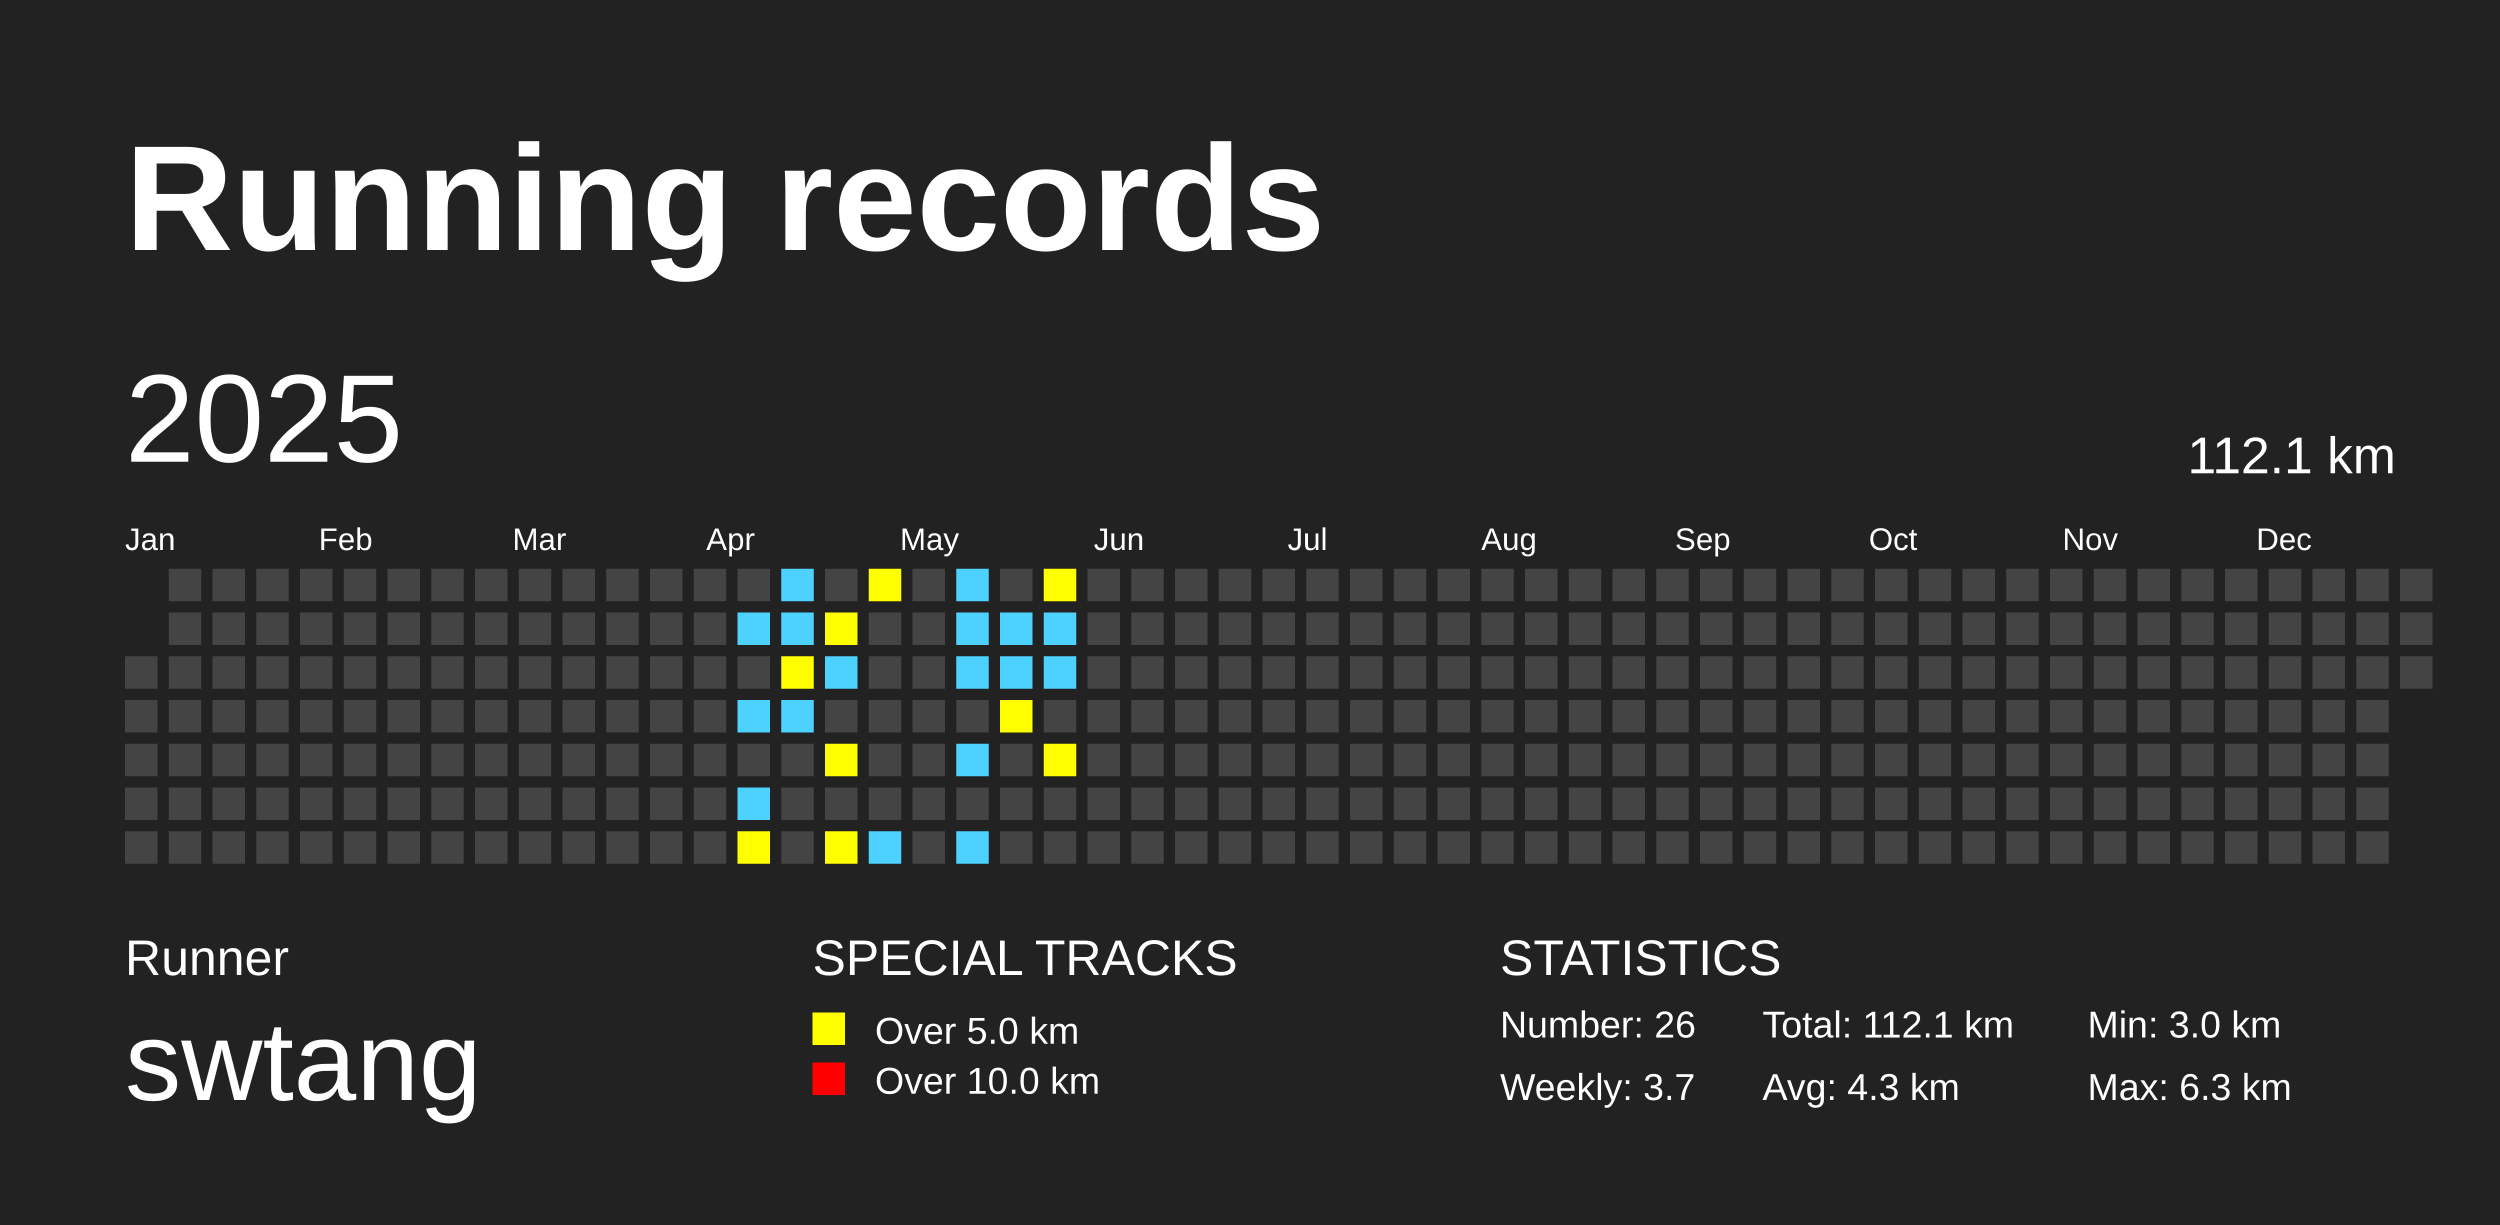
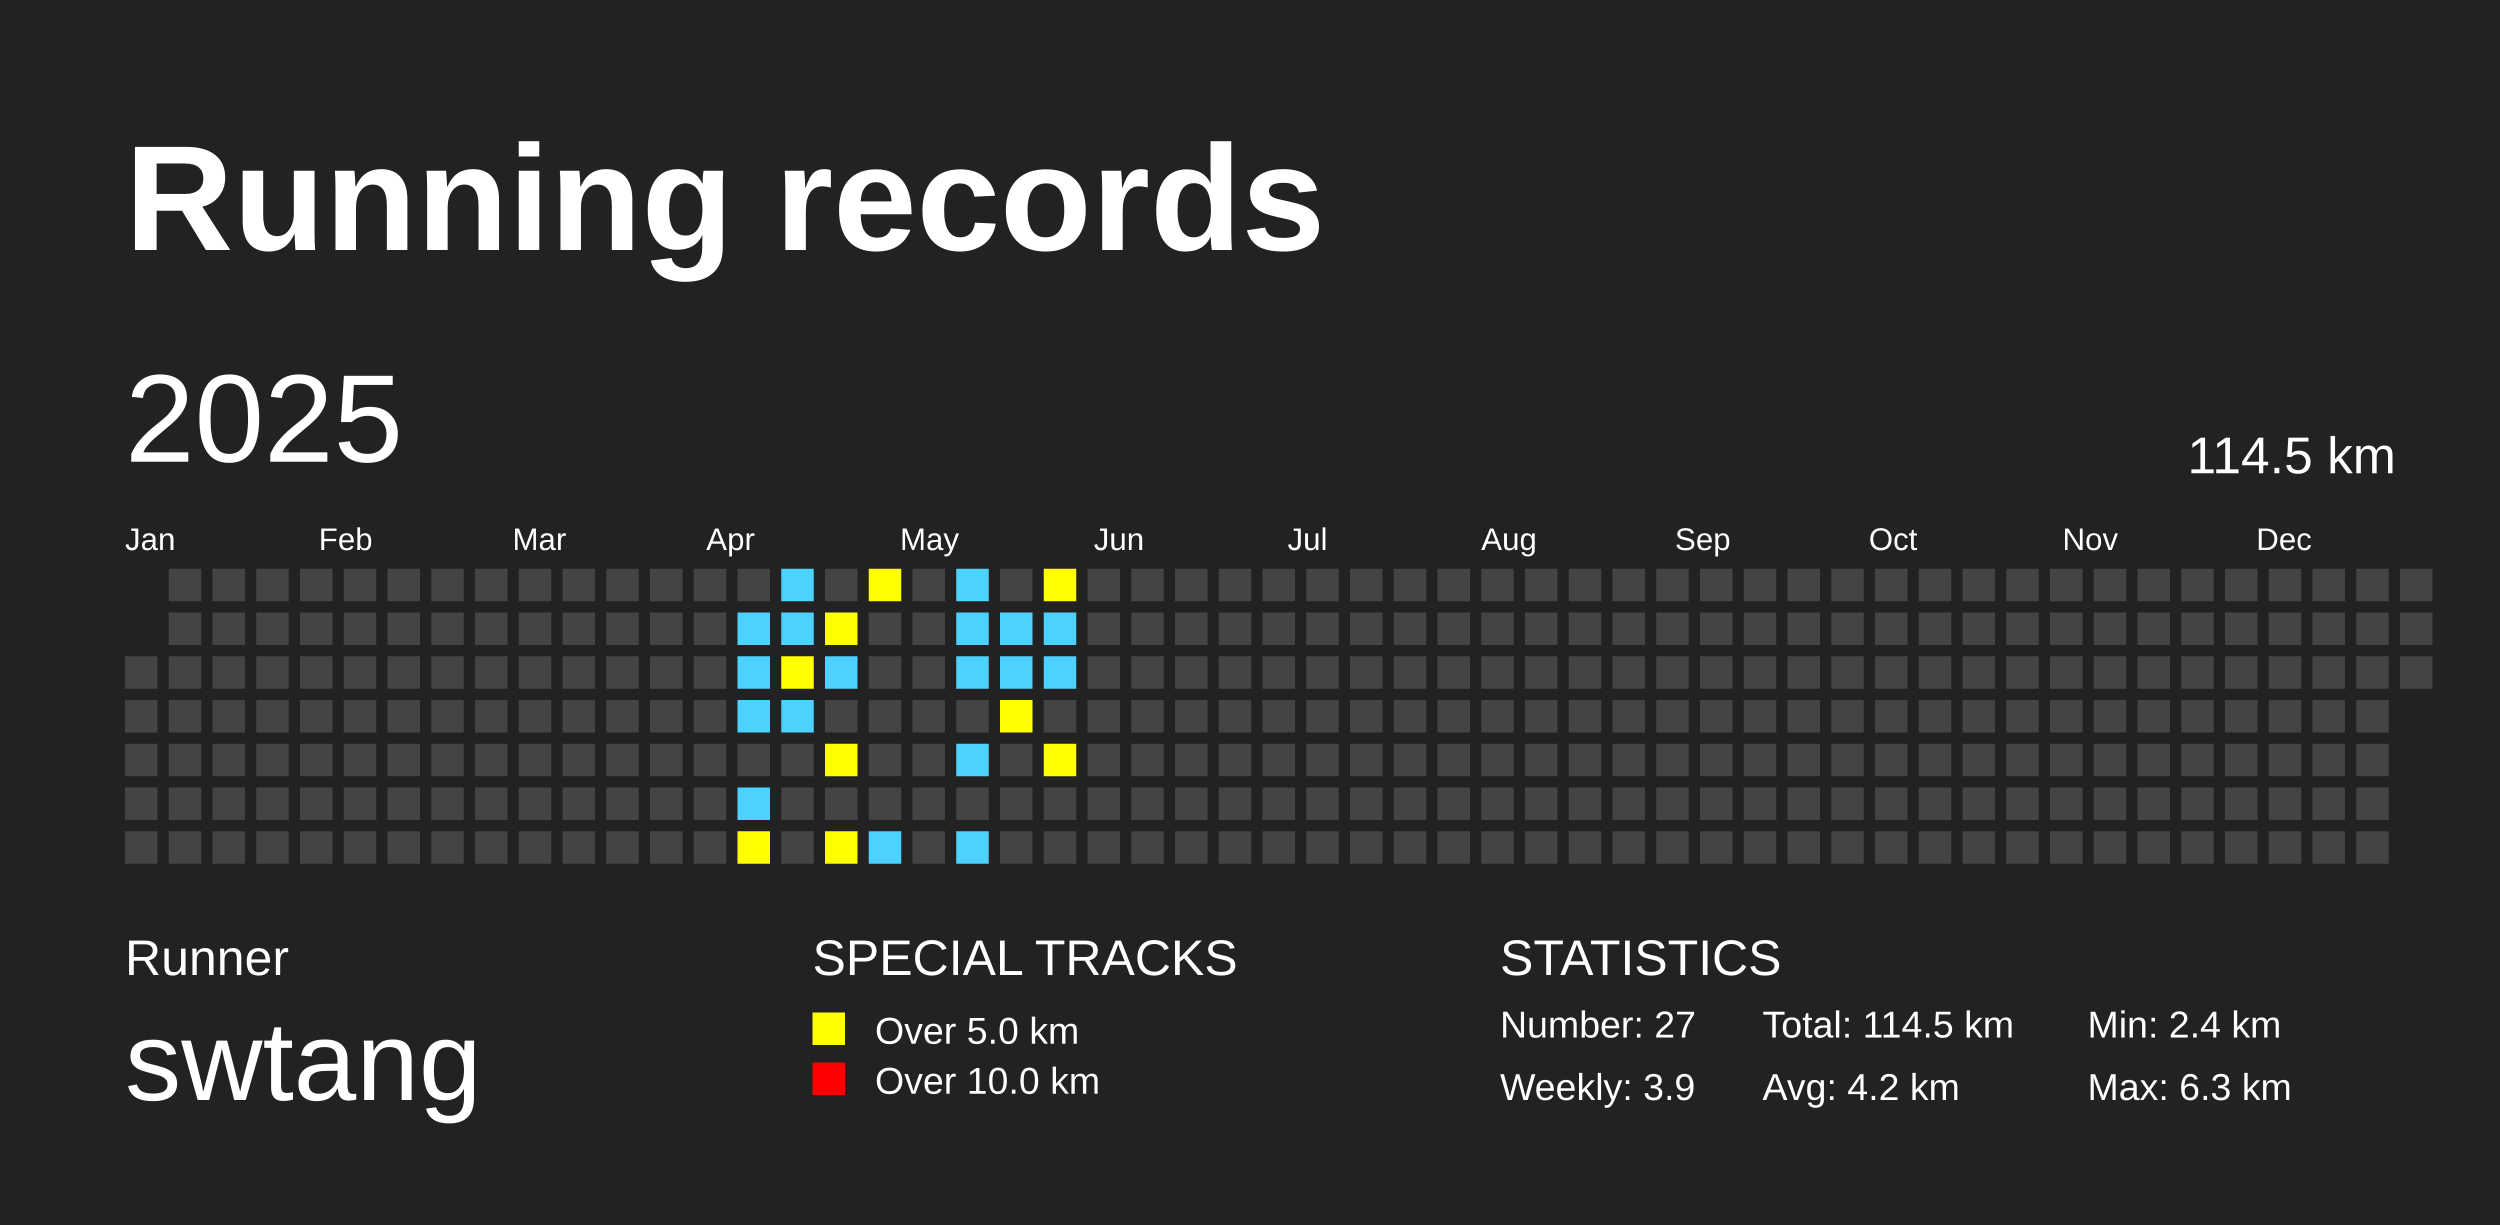
<svg xmlns="http://www.w3.org/2000/svg" baseProfile="full" height="98mm" version="1.1" viewBox="0,0,200,98" width="200mm">
  <defs />
  <rect fill="#222222" height="98" width="200" x="0" y="0" />
  <text fill="#FFFFFF" style="font-size:12px; font-family:Arial; font-weight:bold;" x="10" y="20">Running records</text>
  <text fill="#FFFFFF" style="font-size:4px; font-family:Arial" x="10" y="78">Runner</text>
  <text fill="#FFFFFF" style="font-size:9px; font-family:Arial" x="10" y="88">swtang</text>
  <text fill="#FFFFFF" style="font-size:4px; font-family:Arial" x="65" y="78">SPECIAL TRACKS</text>
  <rect fill="yellow" height="2.6" width="2.6" x="65" y="81" />
  <text fill="#FFFFFF" style="font-size:3px; font-family:Arial" x="70" y="83.5">Over 5.0 km</text>
  <rect fill="red" height="2.6" width="2.6" x="65" y="85" />
  <text fill="#FFFFFF" style="font-size:3px; font-family:Arial" x="70" y="87.5">Over 10.0 km</text>
  <text fill="#FFFFFF" style="font-size:4px; font-family:Arial" x="120" y="78">STATISTICS</text>
-   <text fill="#FFFFFF" style="font-size:3px; font-family:Arial" x="120" y="83">Number: 26</text>
-   <text fill="#FFFFFF" style="font-size:3px; font-family:Arial" x="120" y="88">Weekly: 3.7</text>
-   <text fill="#FFFFFF" style="font-size:3px; font-family:Arial" x="141" y="83">Total: 112.1 km</text>
-   <text fill="#FFFFFF" style="font-size:3px; font-family:Arial" x="141" y="88">Avg: 4.3 km</text>
-   <text fill="#FFFFFF" style="font-size:3px; font-family:Arial" x="167" y="83">Min: 3.0 km</text>
+   <text fill="#FFFFFF" style="font-size:3px; font-family:Arial" x="120" y="83">Number: 27</text>
+   <text fill="#FFFFFF" style="font-size:3px; font-family:Arial" x="120" y="88">Weekly: 3.9</text>
+   <text fill="#FFFFFF" style="font-size:3px; font-family:Arial" x="141" y="83">Total: 114.5 km</text>
+   <text fill="#FFFFFF" style="font-size:3px; font-family:Arial" x="141" y="88">Avg: 4.2 km</text>
+   <text fill="#FFFFFF" style="font-size:3px; font-family:Arial" x="167" y="83">Min: 2.4 km</text>
  <text fill="#FFFFFF" style="font-size:3px; font-family:Arial" x="167" y="88">Max: 6.3 km</text>
  <text dominant-baseline="hanging" fill="#FFFFFF" style="font-size:10.0px; font-family:Arial;" x="10" y="30">2025</text>
-   <text dominant-baseline="hanging" fill="#FFFFFF" style="font-size:4.125px; font-family:Arial;" x="175" y="35">112.1 km</text>
+   <text dominant-baseline="hanging" fill="#FFFFFF" style="font-size:4.125px; font-family:Arial;" x="175" y="35">114.5 km</text>
  <text fill="#FFFFFF" style="font-size:2.5px; font-family:Arial" x="10.0" y="44">Jan</text>
  <text fill="#FFFFFF" style="font-size:2.5px; font-family:Arial" x="25.5" y="44">Feb</text>
  <text fill="#FFFFFF" style="font-size:2.5px; font-family:Arial" x="41.0" y="44">Mar</text>
  <text fill="#FFFFFF" style="font-size:2.5px; font-family:Arial" x="56.5" y="44">Apr</text>
  <text fill="#FFFFFF" style="font-size:2.5px; font-family:Arial" x="72.0" y="44">May</text>
  <text fill="#FFFFFF" style="font-size:2.5px; font-family:Arial" x="87.5" y="44">Jun</text>
  <text fill="#FFFFFF" style="font-size:2.5px; font-family:Arial" x="103.0" y="44">Jul</text>
  <text fill="#FFFFFF" style="font-size:2.5px; font-family:Arial" x="118.5" y="44">Aug</text>
  <text fill="#FFFFFF" style="font-size:2.5px; font-family:Arial" x="134.0" y="44">Sep</text>
  <text fill="#FFFFFF" style="font-size:2.5px; font-family:Arial" x="149.5" y="44">Oct</text>
  <text fill="#FFFFFF" style="font-size:2.5px; font-family:Arial" x="165.0" y="44">Nov</text>
  <text fill="#FFFFFF" style="font-size:2.5px; font-family:Arial" x="180.5" y="44">Dec</text>
  <rect fill="#444444" height="2.6" width="2.6" x="10.0" y="52.5" />
  <rect fill="#444444" height="2.6" width="2.6" x="10.0" y="56.0" />
  <rect fill="#444444" height="2.6" width="2.6" x="10.0" y="59.5" />
  <rect fill="#444444" height="2.6" width="2.6" x="10.0" y="63.0" />
  <rect fill="#444444" height="2.6" width="2.6" x="10.0" y="66.5" />
  <rect fill="#444444" height="2.6" width="2.6" x="13.5" y="45.5" />
  <rect fill="#444444" height="2.6" width="2.6" x="13.5" y="49.0" />
  <rect fill="#444444" height="2.6" width="2.6" x="13.5" y="52.5" />
  <rect fill="#444444" height="2.6" width="2.6" x="13.5" y="56.0" />
  <rect fill="#444444" height="2.6" width="2.6" x="13.5" y="59.5" />
  <rect fill="#444444" height="2.6" width="2.6" x="13.5" y="63.0" />
  <rect fill="#444444" height="2.6" width="2.6" x="13.5" y="66.5" />
  <rect fill="#444444" height="2.6" width="2.6" x="17.0" y="45.5" />
  <rect fill="#444444" height="2.6" width="2.6" x="17.0" y="49.0" />
  <rect fill="#444444" height="2.6" width="2.6" x="17.0" y="52.5" />
  <rect fill="#444444" height="2.6" width="2.6" x="17.0" y="56.0" />
  <rect fill="#444444" height="2.6" width="2.6" x="17.0" y="59.5" />
  <rect fill="#444444" height="2.6" width="2.6" x="17.0" y="63.0" />
  <rect fill="#444444" height="2.6" width="2.6" x="17.0" y="66.5" />
  <rect fill="#444444" height="2.6" width="2.6" x="20.5" y="45.5" />
  <rect fill="#444444" height="2.6" width="2.6" x="20.5" y="49.0" />
  <rect fill="#444444" height="2.6" width="2.6" x="20.5" y="52.5" />
  <rect fill="#444444" height="2.6" width="2.6" x="20.5" y="56.0" />
  <rect fill="#444444" height="2.6" width="2.6" x="20.5" y="59.5" />
  <rect fill="#444444" height="2.6" width="2.6" x="20.5" y="63.0" />
  <rect fill="#444444" height="2.6" width="2.6" x="20.5" y="66.5" />
  <rect fill="#444444" height="2.6" width="2.6" x="24.0" y="45.5" />
  <rect fill="#444444" height="2.6" width="2.6" x="24.0" y="49.0" />
  <rect fill="#444444" height="2.6" width="2.6" x="24.0" y="52.5" />
  <rect fill="#444444" height="2.6" width="2.6" x="24.0" y="56.0" />
  <rect fill="#444444" height="2.6" width="2.6" x="24.0" y="59.5" />
  <rect fill="#444444" height="2.6" width="2.6" x="24.0" y="63.0" />
  <rect fill="#444444" height="2.6" width="2.6" x="24.0" y="66.5" />
  <rect fill="#444444" height="2.6" width="2.6" x="27.5" y="45.5" />
  <rect fill="#444444" height="2.6" width="2.6" x="27.5" y="49.0" />
  <rect fill="#444444" height="2.6" width="2.6" x="27.5" y="52.5" />
  <rect fill="#444444" height="2.6" width="2.6" x="27.5" y="56.0" />
  <rect fill="#444444" height="2.6" width="2.6" x="27.5" y="59.5" />
  <rect fill="#444444" height="2.6" width="2.6" x="27.5" y="63.0" />
  <rect fill="#444444" height="2.6" width="2.6" x="27.5" y="66.5" />
  <rect fill="#444444" height="2.6" width="2.6" x="31.0" y="45.5" />
  <rect fill="#444444" height="2.6" width="2.6" x="31.0" y="49.0" />
  <rect fill="#444444" height="2.6" width="2.6" x="31.0" y="52.5" />
  <rect fill="#444444" height="2.6" width="2.6" x="31.0" y="56.0" />
  <rect fill="#444444" height="2.6" width="2.6" x="31.0" y="59.5" />
  <rect fill="#444444" height="2.6" width="2.6" x="31.0" y="63.0" />
  <rect fill="#444444" height="2.6" width="2.6" x="31.0" y="66.5" />
  <rect fill="#444444" height="2.6" width="2.6" x="34.5" y="45.5" />
  <rect fill="#444444" height="2.6" width="2.6" x="34.5" y="49.0" />
  <rect fill="#444444" height="2.6" width="2.6" x="34.5" y="52.5" />
  <rect fill="#444444" height="2.6" width="2.6" x="34.5" y="56.0" />
  <rect fill="#444444" height="2.6" width="2.6" x="34.5" y="59.5" />
  <rect fill="#444444" height="2.6" width="2.6" x="34.5" y="63.0" />
  <rect fill="#444444" height="2.6" width="2.6" x="34.5" y="66.5" />
  <rect fill="#444444" height="2.6" width="2.6" x="38.0" y="45.5" />
  <rect fill="#444444" height="2.6" width="2.6" x="38.0" y="49.0" />
  <rect fill="#444444" height="2.6" width="2.6" x="38.0" y="52.5" />
  <rect fill="#444444" height="2.6" width="2.6" x="38.0" y="56.0" />
  <rect fill="#444444" height="2.6" width="2.6" x="38.0" y="59.5" />
  <rect fill="#444444" height="2.6" width="2.6" x="38.0" y="63.0" />
  <rect fill="#444444" height="2.6" width="2.6" x="38.0" y="66.5" />
  <rect fill="#444444" height="2.6" width="2.6" x="41.5" y="45.5" />
  <rect fill="#444444" height="2.6" width="2.6" x="41.5" y="49.0" />
  <rect fill="#444444" height="2.6" width="2.6" x="41.5" y="52.5" />
  <rect fill="#444444" height="2.6" width="2.6" x="41.5" y="56.0" />
  <rect fill="#444444" height="2.6" width="2.6" x="41.5" y="59.5" />
  <rect fill="#444444" height="2.6" width="2.6" x="41.5" y="63.0" />
  <rect fill="#444444" height="2.6" width="2.6" x="41.5" y="66.5" />
  <rect fill="#444444" height="2.6" width="2.6" x="45.0" y="45.5" />
  <rect fill="#444444" height="2.6" width="2.6" x="45.0" y="49.0" />
  <rect fill="#444444" height="2.6" width="2.6" x="45.0" y="52.5" />
  <rect fill="#444444" height="2.6" width="2.6" x="45.0" y="56.0" />
  <rect fill="#444444" height="2.6" width="2.6" x="45.0" y="59.5" />
  <rect fill="#444444" height="2.6" width="2.6" x="45.0" y="63.0" />
  <rect fill="#444444" height="2.6" width="2.6" x="45.0" y="66.5" />
  <rect fill="#444444" height="2.6" width="2.6" x="48.5" y="45.5" />
  <rect fill="#444444" height="2.6" width="2.6" x="48.5" y="49.0" />
  <rect fill="#444444" height="2.6" width="2.6" x="48.5" y="52.5" />
  <rect fill="#444444" height="2.6" width="2.6" x="48.5" y="56.0" />
  <rect fill="#444444" height="2.6" width="2.6" x="48.5" y="59.5" />
  <rect fill="#444444" height="2.6" width="2.6" x="48.5" y="63.0" />
  <rect fill="#444444" height="2.6" width="2.6" x="48.5" y="66.5" />
  <rect fill="#444444" height="2.6" width="2.6" x="52.0" y="45.5" />
  <rect fill="#444444" height="2.6" width="2.6" x="52.0" y="49.0" />
  <rect fill="#444444" height="2.6" width="2.6" x="52.0" y="52.5" />
  <rect fill="#444444" height="2.6" width="2.6" x="52.0" y="56.0" />
  <rect fill="#444444" height="2.6" width="2.6" x="52.0" y="59.5" />
  <rect fill="#444444" height="2.6" width="2.6" x="52.0" y="63.0" />
  <rect fill="#444444" height="2.6" width="2.6" x="52.0" y="66.5" />
  <rect fill="#444444" height="2.6" width="2.6" x="55.5" y="45.5" />
  <rect fill="#444444" height="2.6" width="2.6" x="55.5" y="49.0" />
  <rect fill="#444444" height="2.6" width="2.6" x="55.5" y="52.5" />
  <rect fill="#444444" height="2.6" width="2.6" x="55.5" y="56.0" />
  <rect fill="#444444" height="2.6" width="2.6" x="55.5" y="59.5" />
  <rect fill="#444444" height="2.6" width="2.6" x="55.5" y="63.0" />
  <rect fill="#444444" height="2.6" width="2.6" x="55.5" y="66.5" />
  <rect fill="#444444" height="2.6" width="2.6" x="59.0" y="45.5" />
  <rect fill="#4DD2FF" height="2.6" width="2.6" x="59.0" y="49.0" />
-   <rect fill="#444444" height="2.6" width="2.6" x="59.0" y="52.5" />
+   <rect fill="#4DD2FF" height="2.6" width="2.6" x="59.0" y="52.5" />
  <rect fill="#4DD2FF" height="2.6" width="2.6" x="59.0" y="56.0" />
  <rect fill="#444444" height="2.6" width="2.6" x="59.0" y="59.5" />
  <rect fill="#4DD2FF" height="2.6" width="2.6" x="59.0" y="63.0" />
  <rect fill="yellow" height="2.6" width="2.6" x="59.0" y="66.5" />
  <rect fill="#4DD2FF" height="2.6" width="2.6" x="62.5" y="45.5" />
  <rect fill="#4DD2FF" height="2.6" width="2.6" x="62.5" y="49.0" />
  <rect fill="yellow" height="2.6" width="2.6" x="62.5" y="52.5" />
  <rect fill="#4DD2FF" height="2.6" width="2.6" x="62.5" y="56.0" />
  <rect fill="#444444" height="2.6" width="2.6" x="62.5" y="59.5" />
  <rect fill="#444444" height="2.6" width="2.6" x="62.5" y="63.0" />
  <rect fill="#444444" height="2.6" width="2.6" x="62.5" y="66.5" />
  <rect fill="#444444" height="2.6" width="2.6" x="66.0" y="45.5" />
  <rect fill="yellow" height="2.6" width="2.6" x="66.0" y="49.0" />
  <rect fill="#4DD2FF" height="2.6" width="2.6" x="66.0" y="52.5" />
  <rect fill="#444444" height="2.6" width="2.6" x="66.0" y="56.0" />
  <rect fill="yellow" height="2.6" width="2.6" x="66.0" y="59.5" />
  <rect fill="#444444" height="2.6" width="2.6" x="66.0" y="63.0" />
  <rect fill="yellow" height="2.6" width="2.6" x="66.0" y="66.5" />
  <rect fill="yellow" height="2.6" width="2.6" x="69.5" y="45.5" />
  <rect fill="#444444" height="2.6" width="2.6" x="69.5" y="49.0" />
  <rect fill="#444444" height="2.6" width="2.6" x="69.5" y="52.5" />
  <rect fill="#444444" height="2.6" width="2.6" x="69.5" y="56.0" />
  <rect fill="#444444" height="2.6" width="2.6" x="69.5" y="59.5" />
  <rect fill="#444444" height="2.6" width="2.6" x="69.5" y="63.0" />
  <rect fill="#4DD2FF" height="2.6" width="2.6" x="69.5" y="66.5" />
  <rect fill="#444444" height="2.6" width="2.6" x="73.0" y="45.5" />
  <rect fill="#444444" height="2.6" width="2.6" x="73.0" y="49.0" />
  <rect fill="#444444" height="2.6" width="2.6" x="73.0" y="52.5" />
  <rect fill="#444444" height="2.6" width="2.6" x="73.0" y="56.0" />
  <rect fill="#444444" height="2.6" width="2.6" x="73.0" y="59.5" />
  <rect fill="#444444" height="2.6" width="2.6" x="73.0" y="63.0" />
  <rect fill="#444444" height="2.6" width="2.6" x="73.0" y="66.5" />
  <rect fill="#4DD2FF" height="2.6" width="2.6" x="76.5" y="45.5" />
  <rect fill="#4DD2FF" height="2.6" width="2.6" x="76.5" y="49.0" />
  <rect fill="#4DD2FF" height="2.6" width="2.6" x="76.5" y="52.5" />
  <rect fill="#444444" height="2.6" width="2.6" x="76.5" y="56.0" />
  <rect fill="#4DD2FF" height="2.6" width="2.6" x="76.5" y="59.5" />
  <rect fill="#444444" height="2.6" width="2.6" x="76.5" y="63.0" />
  <rect fill="#4DD2FF" height="2.6" width="2.6" x="76.5" y="66.5" />
  <rect fill="#444444" height="2.6" width="2.6" x="80.0" y="45.5" />
  <rect fill="#4DD2FF" height="2.6" width="2.6" x="80.0" y="49.0" />
  <rect fill="#4DD2FF" height="2.6" width="2.6" x="80.0" y="52.5" />
  <rect fill="yellow" height="2.6" width="2.6" x="80.0" y="56.0" />
  <rect fill="#444444" height="2.6" width="2.6" x="80.0" y="59.5" />
  <rect fill="#444444" height="2.6" width="2.6" x="80.0" y="63.0" />
  <rect fill="#444444" height="2.6" width="2.6" x="80.0" y="66.5" />
  <rect fill="yellow" height="2.6" width="2.6" x="83.5" y="45.5" />
  <rect fill="#4DD2FF" height="2.6" width="2.6" x="83.5" y="49.0" />
  <rect fill="#4DD2FF" height="2.6" width="2.6" x="83.5" y="52.5" />
  <rect fill="#444444" height="2.6" width="2.6" x="83.5" y="56.0" />
  <rect fill="yellow" height="2.6" width="2.6" x="83.5" y="59.5" />
  <rect fill="#444444" height="2.6" width="2.6" x="83.5" y="63.0" />
  <rect fill="#444444" height="2.6" width="2.6" x="83.5" y="66.5" />
  <rect fill="#444444" height="2.6" width="2.6" x="87.0" y="45.5" />
  <rect fill="#444444" height="2.6" width="2.6" x="87.0" y="49.0" />
  <rect fill="#444444" height="2.6" width="2.6" x="87.0" y="52.5" />
  <rect fill="#444444" height="2.6" width="2.6" x="87.0" y="56.0" />
  <rect fill="#444444" height="2.6" width="2.6" x="87.0" y="59.5" />
  <rect fill="#444444" height="2.6" width="2.6" x="87.0" y="63.0" />
  <rect fill="#444444" height="2.6" width="2.6" x="87.0" y="66.5" />
  <rect fill="#444444" height="2.6" width="2.6" x="90.5" y="45.5" />
  <rect fill="#444444" height="2.6" width="2.6" x="90.5" y="49.0" />
  <rect fill="#444444" height="2.6" width="2.6" x="90.5" y="52.5" />
  <rect fill="#444444" height="2.6" width="2.6" x="90.5" y="56.0" />
  <rect fill="#444444" height="2.6" width="2.6" x="90.5" y="59.5" />
  <rect fill="#444444" height="2.6" width="2.6" x="90.5" y="63.0" />
  <rect fill="#444444" height="2.6" width="2.6" x="90.5" y="66.5" />
  <rect fill="#444444" height="2.6" width="2.6" x="94.0" y="45.5" />
  <rect fill="#444444" height="2.6" width="2.6" x="94.0" y="49.0" />
  <rect fill="#444444" height="2.6" width="2.6" x="94.0" y="52.5" />
  <rect fill="#444444" height="2.6" width="2.6" x="94.0" y="56.0" />
  <rect fill="#444444" height="2.6" width="2.6" x="94.0" y="59.5" />
  <rect fill="#444444" height="2.6" width="2.6" x="94.0" y="63.0" />
  <rect fill="#444444" height="2.6" width="2.6" x="94.0" y="66.5" />
  <rect fill="#444444" height="2.6" width="2.6" x="97.5" y="45.5" />
  <rect fill="#444444" height="2.6" width="2.6" x="97.5" y="49.0" />
  <rect fill="#444444" height="2.6" width="2.6" x="97.5" y="52.5" />
  <rect fill="#444444" height="2.6" width="2.6" x="97.5" y="56.0" />
  <rect fill="#444444" height="2.6" width="2.6" x="97.5" y="59.5" />
  <rect fill="#444444" height="2.6" width="2.6" x="97.5" y="63.0" />
  <rect fill="#444444" height="2.6" width="2.6" x="97.5" y="66.5" />
  <rect fill="#444444" height="2.6" width="2.6" x="101.0" y="45.5" />
  <rect fill="#444444" height="2.6" width="2.6" x="101.0" y="49.0" />
  <rect fill="#444444" height="2.6" width="2.6" x="101.0" y="52.5" />
  <rect fill="#444444" height="2.6" width="2.6" x="101.0" y="56.0" />
  <rect fill="#444444" height="2.6" width="2.6" x="101.0" y="59.5" />
  <rect fill="#444444" height="2.6" width="2.6" x="101.0" y="63.0" />
  <rect fill="#444444" height="2.6" width="2.6" x="101.0" y="66.5" />
  <rect fill="#444444" height="2.6" width="2.6" x="104.5" y="45.5" />
  <rect fill="#444444" height="2.6" width="2.6" x="104.5" y="49.0" />
  <rect fill="#444444" height="2.6" width="2.6" x="104.5" y="52.5" />
  <rect fill="#444444" height="2.6" width="2.6" x="104.5" y="56.0" />
  <rect fill="#444444" height="2.6" width="2.6" x="104.5" y="59.5" />
  <rect fill="#444444" height="2.6" width="2.6" x="104.5" y="63.0" />
  <rect fill="#444444" height="2.6" width="2.6" x="104.5" y="66.5" />
  <rect fill="#444444" height="2.6" width="2.6" x="108.0" y="45.5" />
  <rect fill="#444444" height="2.6" width="2.6" x="108.0" y="49.0" />
  <rect fill="#444444" height="2.6" width="2.6" x="108.0" y="52.5" />
  <rect fill="#444444" height="2.6" width="2.6" x="108.0" y="56.0" />
  <rect fill="#444444" height="2.6" width="2.6" x="108.0" y="59.5" />
  <rect fill="#444444" height="2.6" width="2.6" x="108.0" y="63.0" />
  <rect fill="#444444" height="2.6" width="2.6" x="108.0" y="66.5" />
  <rect fill="#444444" height="2.6" width="2.6" x="111.5" y="45.5" />
  <rect fill="#444444" height="2.6" width="2.6" x="111.5" y="49.0" />
  <rect fill="#444444" height="2.6" width="2.6" x="111.5" y="52.5" />
  <rect fill="#444444" height="2.6" width="2.6" x="111.5" y="56.0" />
  <rect fill="#444444" height="2.6" width="2.6" x="111.5" y="59.5" />
  <rect fill="#444444" height="2.6" width="2.6" x="111.5" y="63.0" />
  <rect fill="#444444" height="2.6" width="2.6" x="111.5" y="66.5" />
  <rect fill="#444444" height="2.6" width="2.6" x="115.0" y="45.5" />
  <rect fill="#444444" height="2.6" width="2.6" x="115.0" y="49.0" />
  <rect fill="#444444" height="2.6" width="2.6" x="115.0" y="52.5" />
  <rect fill="#444444" height="2.6" width="2.6" x="115.0" y="56.0" />
  <rect fill="#444444" height="2.6" width="2.6" x="115.0" y="59.5" />
  <rect fill="#444444" height="2.6" width="2.6" x="115.0" y="63.0" />
  <rect fill="#444444" height="2.6" width="2.6" x="115.0" y="66.5" />
  <rect fill="#444444" height="2.6" width="2.6" x="118.5" y="45.5" />
  <rect fill="#444444" height="2.6" width="2.6" x="118.5" y="49.0" />
  <rect fill="#444444" height="2.6" width="2.6" x="118.5" y="52.5" />
  <rect fill="#444444" height="2.6" width="2.6" x="118.5" y="56.0" />
  <rect fill="#444444" height="2.6" width="2.6" x="118.5" y="59.5" />
  <rect fill="#444444" height="2.6" width="2.6" x="118.5" y="63.0" />
  <rect fill="#444444" height="2.6" width="2.6" x="118.5" y="66.5" />
  <rect fill="#444444" height="2.6" width="2.6" x="122.0" y="45.5" />
  <rect fill="#444444" height="2.6" width="2.6" x="122.0" y="49.0" />
  <rect fill="#444444" height="2.6" width="2.6" x="122.0" y="52.5" />
  <rect fill="#444444" height="2.6" width="2.6" x="122.0" y="56.0" />
  <rect fill="#444444" height="2.6" width="2.6" x="122.0" y="59.5" />
  <rect fill="#444444" height="2.6" width="2.6" x="122.0" y="63.0" />
  <rect fill="#444444" height="2.6" width="2.6" x="122.0" y="66.5" />
  <rect fill="#444444" height="2.6" width="2.6" x="125.5" y="45.5" />
  <rect fill="#444444" height="2.6" width="2.6" x="125.5" y="49.0" />
  <rect fill="#444444" height="2.6" width="2.6" x="125.5" y="52.5" />
  <rect fill="#444444" height="2.6" width="2.6" x="125.5" y="56.0" />
  <rect fill="#444444" height="2.6" width="2.6" x="125.5" y="59.5" />
  <rect fill="#444444" height="2.6" width="2.6" x="125.5" y="63.0" />
  <rect fill="#444444" height="2.6" width="2.6" x="125.5" y="66.5" />
  <rect fill="#444444" height="2.6" width="2.6" x="129.0" y="45.5" />
  <rect fill="#444444" height="2.6" width="2.6" x="129.0" y="49.0" />
  <rect fill="#444444" height="2.6" width="2.6" x="129.0" y="52.5" />
  <rect fill="#444444" height="2.6" width="2.6" x="129.0" y="56.0" />
  <rect fill="#444444" height="2.6" width="2.6" x="129.0" y="59.5" />
  <rect fill="#444444" height="2.6" width="2.6" x="129.0" y="63.0" />
  <rect fill="#444444" height="2.6" width="2.6" x="129.0" y="66.5" />
  <rect fill="#444444" height="2.6" width="2.6" x="132.5" y="45.5" />
  <rect fill="#444444" height="2.6" width="2.6" x="132.5" y="49.0" />
  <rect fill="#444444" height="2.6" width="2.6" x="132.5" y="52.5" />
  <rect fill="#444444" height="2.6" width="2.6" x="132.5" y="56.0" />
  <rect fill="#444444" height="2.6" width="2.6" x="132.5" y="59.5" />
  <rect fill="#444444" height="2.6" width="2.6" x="132.5" y="63.0" />
  <rect fill="#444444" height="2.6" width="2.6" x="132.5" y="66.5" />
  <rect fill="#444444" height="2.6" width="2.6" x="136.0" y="45.5" />
  <rect fill="#444444" height="2.6" width="2.6" x="136.0" y="49.0" />
  <rect fill="#444444" height="2.6" width="2.6" x="136.0" y="52.5" />
  <rect fill="#444444" height="2.6" width="2.6" x="136.0" y="56.0" />
  <rect fill="#444444" height="2.6" width="2.6" x="136.0" y="59.5" />
  <rect fill="#444444" height="2.6" width="2.6" x="136.0" y="63.0" />
  <rect fill="#444444" height="2.6" width="2.6" x="136.0" y="66.5" />
  <rect fill="#444444" height="2.6" width="2.6" x="139.5" y="45.5" />
  <rect fill="#444444" height="2.6" width="2.6" x="139.5" y="49.0" />
  <rect fill="#444444" height="2.6" width="2.6" x="139.5" y="52.5" />
  <rect fill="#444444" height="2.6" width="2.6" x="139.5" y="56.0" />
  <rect fill="#444444" height="2.6" width="2.6" x="139.5" y="59.5" />
  <rect fill="#444444" height="2.6" width="2.6" x="139.5" y="63.0" />
  <rect fill="#444444" height="2.6" width="2.6" x="139.5" y="66.5" />
  <rect fill="#444444" height="2.6" width="2.6" x="143.0" y="45.5" />
  <rect fill="#444444" height="2.6" width="2.6" x="143.0" y="49.0" />
  <rect fill="#444444" height="2.6" width="2.6" x="143.0" y="52.5" />
  <rect fill="#444444" height="2.6" width="2.6" x="143.0" y="56.0" />
  <rect fill="#444444" height="2.6" width="2.6" x="143.0" y="59.5" />
  <rect fill="#444444" height="2.6" width="2.6" x="143.0" y="63.0" />
  <rect fill="#444444" height="2.6" width="2.6" x="143.0" y="66.5" />
  <rect fill="#444444" height="2.6" width="2.6" x="146.5" y="45.5" />
  <rect fill="#444444" height="2.6" width="2.6" x="146.5" y="49.0" />
  <rect fill="#444444" height="2.6" width="2.6" x="146.5" y="52.5" />
  <rect fill="#444444" height="2.6" width="2.6" x="146.5" y="56.0" />
  <rect fill="#444444" height="2.6" width="2.6" x="146.5" y="59.5" />
  <rect fill="#444444" height="2.6" width="2.6" x="146.5" y="63.0" />
  <rect fill="#444444" height="2.6" width="2.6" x="146.5" y="66.5" />
  <rect fill="#444444" height="2.6" width="2.6" x="150.0" y="45.5" />
  <rect fill="#444444" height="2.6" width="2.6" x="150.0" y="49.0" />
  <rect fill="#444444" height="2.6" width="2.6" x="150.0" y="52.5" />
  <rect fill="#444444" height="2.6" width="2.6" x="150.0" y="56.0" />
  <rect fill="#444444" height="2.6" width="2.6" x="150.0" y="59.5" />
  <rect fill="#444444" height="2.6" width="2.6" x="150.0" y="63.0" />
  <rect fill="#444444" height="2.6" width="2.6" x="150.0" y="66.5" />
  <rect fill="#444444" height="2.6" width="2.6" x="153.5" y="45.5" />
  <rect fill="#444444" height="2.6" width="2.6" x="153.5" y="49.0" />
  <rect fill="#444444" height="2.6" width="2.6" x="153.5" y="52.5" />
  <rect fill="#444444" height="2.6" width="2.6" x="153.5" y="56.0" />
  <rect fill="#444444" height="2.6" width="2.6" x="153.5" y="59.5" />
  <rect fill="#444444" height="2.6" width="2.6" x="153.5" y="63.0" />
  <rect fill="#444444" height="2.6" width="2.6" x="153.5" y="66.5" />
  <rect fill="#444444" height="2.6" width="2.6" x="157.0" y="45.5" />
  <rect fill="#444444" height="2.6" width="2.6" x="157.0" y="49.0" />
  <rect fill="#444444" height="2.6" width="2.6" x="157.0" y="52.5" />
  <rect fill="#444444" height="2.6" width="2.6" x="157.0" y="56.0" />
  <rect fill="#444444" height="2.6" width="2.6" x="157.0" y="59.5" />
  <rect fill="#444444" height="2.6" width="2.6" x="157.0" y="63.0" />
  <rect fill="#444444" height="2.6" width="2.6" x="157.0" y="66.5" />
  <rect fill="#444444" height="2.6" width="2.6" x="160.5" y="45.5" />
  <rect fill="#444444" height="2.6" width="2.6" x="160.5" y="49.0" />
  <rect fill="#444444" height="2.6" width="2.6" x="160.5" y="52.5" />
  <rect fill="#444444" height="2.6" width="2.6" x="160.5" y="56.0" />
  <rect fill="#444444" height="2.6" width="2.6" x="160.5" y="59.5" />
  <rect fill="#444444" height="2.6" width="2.6" x="160.5" y="63.0" />
  <rect fill="#444444" height="2.6" width="2.6" x="160.5" y="66.5" />
  <rect fill="#444444" height="2.6" width="2.6" x="164.0" y="45.5" />
  <rect fill="#444444" height="2.6" width="2.6" x="164.0" y="49.0" />
  <rect fill="#444444" height="2.6" width="2.6" x="164.0" y="52.5" />
  <rect fill="#444444" height="2.6" width="2.6" x="164.0" y="56.0" />
  <rect fill="#444444" height="2.6" width="2.6" x="164.0" y="59.5" />
  <rect fill="#444444" height="2.6" width="2.6" x="164.0" y="63.0" />
  <rect fill="#444444" height="2.6" width="2.6" x="164.0" y="66.5" />
  <rect fill="#444444" height="2.6" width="2.6" x="167.5" y="45.5" />
  <rect fill="#444444" height="2.6" width="2.6" x="167.5" y="49.0" />
  <rect fill="#444444" height="2.6" width="2.6" x="167.5" y="52.5" />
  <rect fill="#444444" height="2.6" width="2.6" x="167.5" y="56.0" />
  <rect fill="#444444" height="2.6" width="2.6" x="167.5" y="59.5" />
  <rect fill="#444444" height="2.6" width="2.6" x="167.5" y="63.0" />
  <rect fill="#444444" height="2.6" width="2.6" x="167.5" y="66.5" />
  <rect fill="#444444" height="2.6" width="2.6" x="171.0" y="45.5" />
  <rect fill="#444444" height="2.6" width="2.6" x="171.0" y="49.0" />
  <rect fill="#444444" height="2.6" width="2.6" x="171.0" y="52.5" />
  <rect fill="#444444" height="2.6" width="2.6" x="171.0" y="56.0" />
  <rect fill="#444444" height="2.6" width="2.6" x="171.0" y="59.5" />
  <rect fill="#444444" height="2.6" width="2.6" x="171.0" y="63.0" />
  <rect fill="#444444" height="2.6" width="2.6" x="171.0" y="66.5" />
  <rect fill="#444444" height="2.6" width="2.6" x="174.5" y="45.5" />
  <rect fill="#444444" height="2.6" width="2.6" x="174.5" y="49.0" />
  <rect fill="#444444" height="2.6" width="2.6" x="174.5" y="52.5" />
  <rect fill="#444444" height="2.6" width="2.6" x="174.5" y="56.0" />
  <rect fill="#444444" height="2.6" width="2.6" x="174.5" y="59.5" />
  <rect fill="#444444" height="2.6" width="2.6" x="174.5" y="63.0" />
  <rect fill="#444444" height="2.6" width="2.6" x="174.5" y="66.5" />
  <rect fill="#444444" height="2.6" width="2.6" x="178.0" y="45.5" />
  <rect fill="#444444" height="2.6" width="2.6" x="178.0" y="49.0" />
  <rect fill="#444444" height="2.6" width="2.6" x="178.0" y="52.5" />
  <rect fill="#444444" height="2.6" width="2.6" x="178.0" y="56.0" />
  <rect fill="#444444" height="2.6" width="2.6" x="178.0" y="59.5" />
  <rect fill="#444444" height="2.6" width="2.6" x="178.0" y="63.0" />
  <rect fill="#444444" height="2.6" width="2.6" x="178.0" y="66.5" />
  <rect fill="#444444" height="2.6" width="2.6" x="181.5" y="45.5" />
  <rect fill="#444444" height="2.6" width="2.6" x="181.5" y="49.0" />
  <rect fill="#444444" height="2.6" width="2.6" x="181.5" y="52.5" />
  <rect fill="#444444" height="2.6" width="2.6" x="181.5" y="56.0" />
  <rect fill="#444444" height="2.6" width="2.6" x="181.5" y="59.5" />
  <rect fill="#444444" height="2.6" width="2.6" x="181.5" y="63.0" />
  <rect fill="#444444" height="2.6" width="2.6" x="181.5" y="66.5" />
  <rect fill="#444444" height="2.6" width="2.6" x="185.0" y="45.5" />
  <rect fill="#444444" height="2.6" width="2.6" x="185.0" y="49.0" />
  <rect fill="#444444" height="2.6" width="2.6" x="185.0" y="52.5" />
  <rect fill="#444444" height="2.6" width="2.6" x="185.0" y="56.0" />
  <rect fill="#444444" height="2.6" width="2.6" x="185.0" y="59.5" />
  <rect fill="#444444" height="2.6" width="2.6" x="185.0" y="63.0" />
  <rect fill="#444444" height="2.6" width="2.6" x="185.0" y="66.5" />
  <rect fill="#444444" height="2.6" width="2.6" x="188.5" y="45.5" />
  <rect fill="#444444" height="2.6" width="2.6" x="188.5" y="49.0" />
  <rect fill="#444444" height="2.6" width="2.6" x="188.5" y="52.5" />
  <rect fill="#444444" height="2.6" width="2.6" x="188.5" y="56.0" />
  <rect fill="#444444" height="2.6" width="2.6" x="188.5" y="59.5" />
  <rect fill="#444444" height="2.6" width="2.6" x="188.5" y="63.0" />
  <rect fill="#444444" height="2.6" width="2.6" x="188.5" y="66.5" />
  <rect fill="#444444" height="2.6" width="2.6" x="192.0" y="45.5" />
  <rect fill="#444444" height="2.6" width="2.6" x="192.0" y="49.0" />
  <rect fill="#444444" height="2.6" width="2.6" x="192.0" y="52.5" />
</svg>
